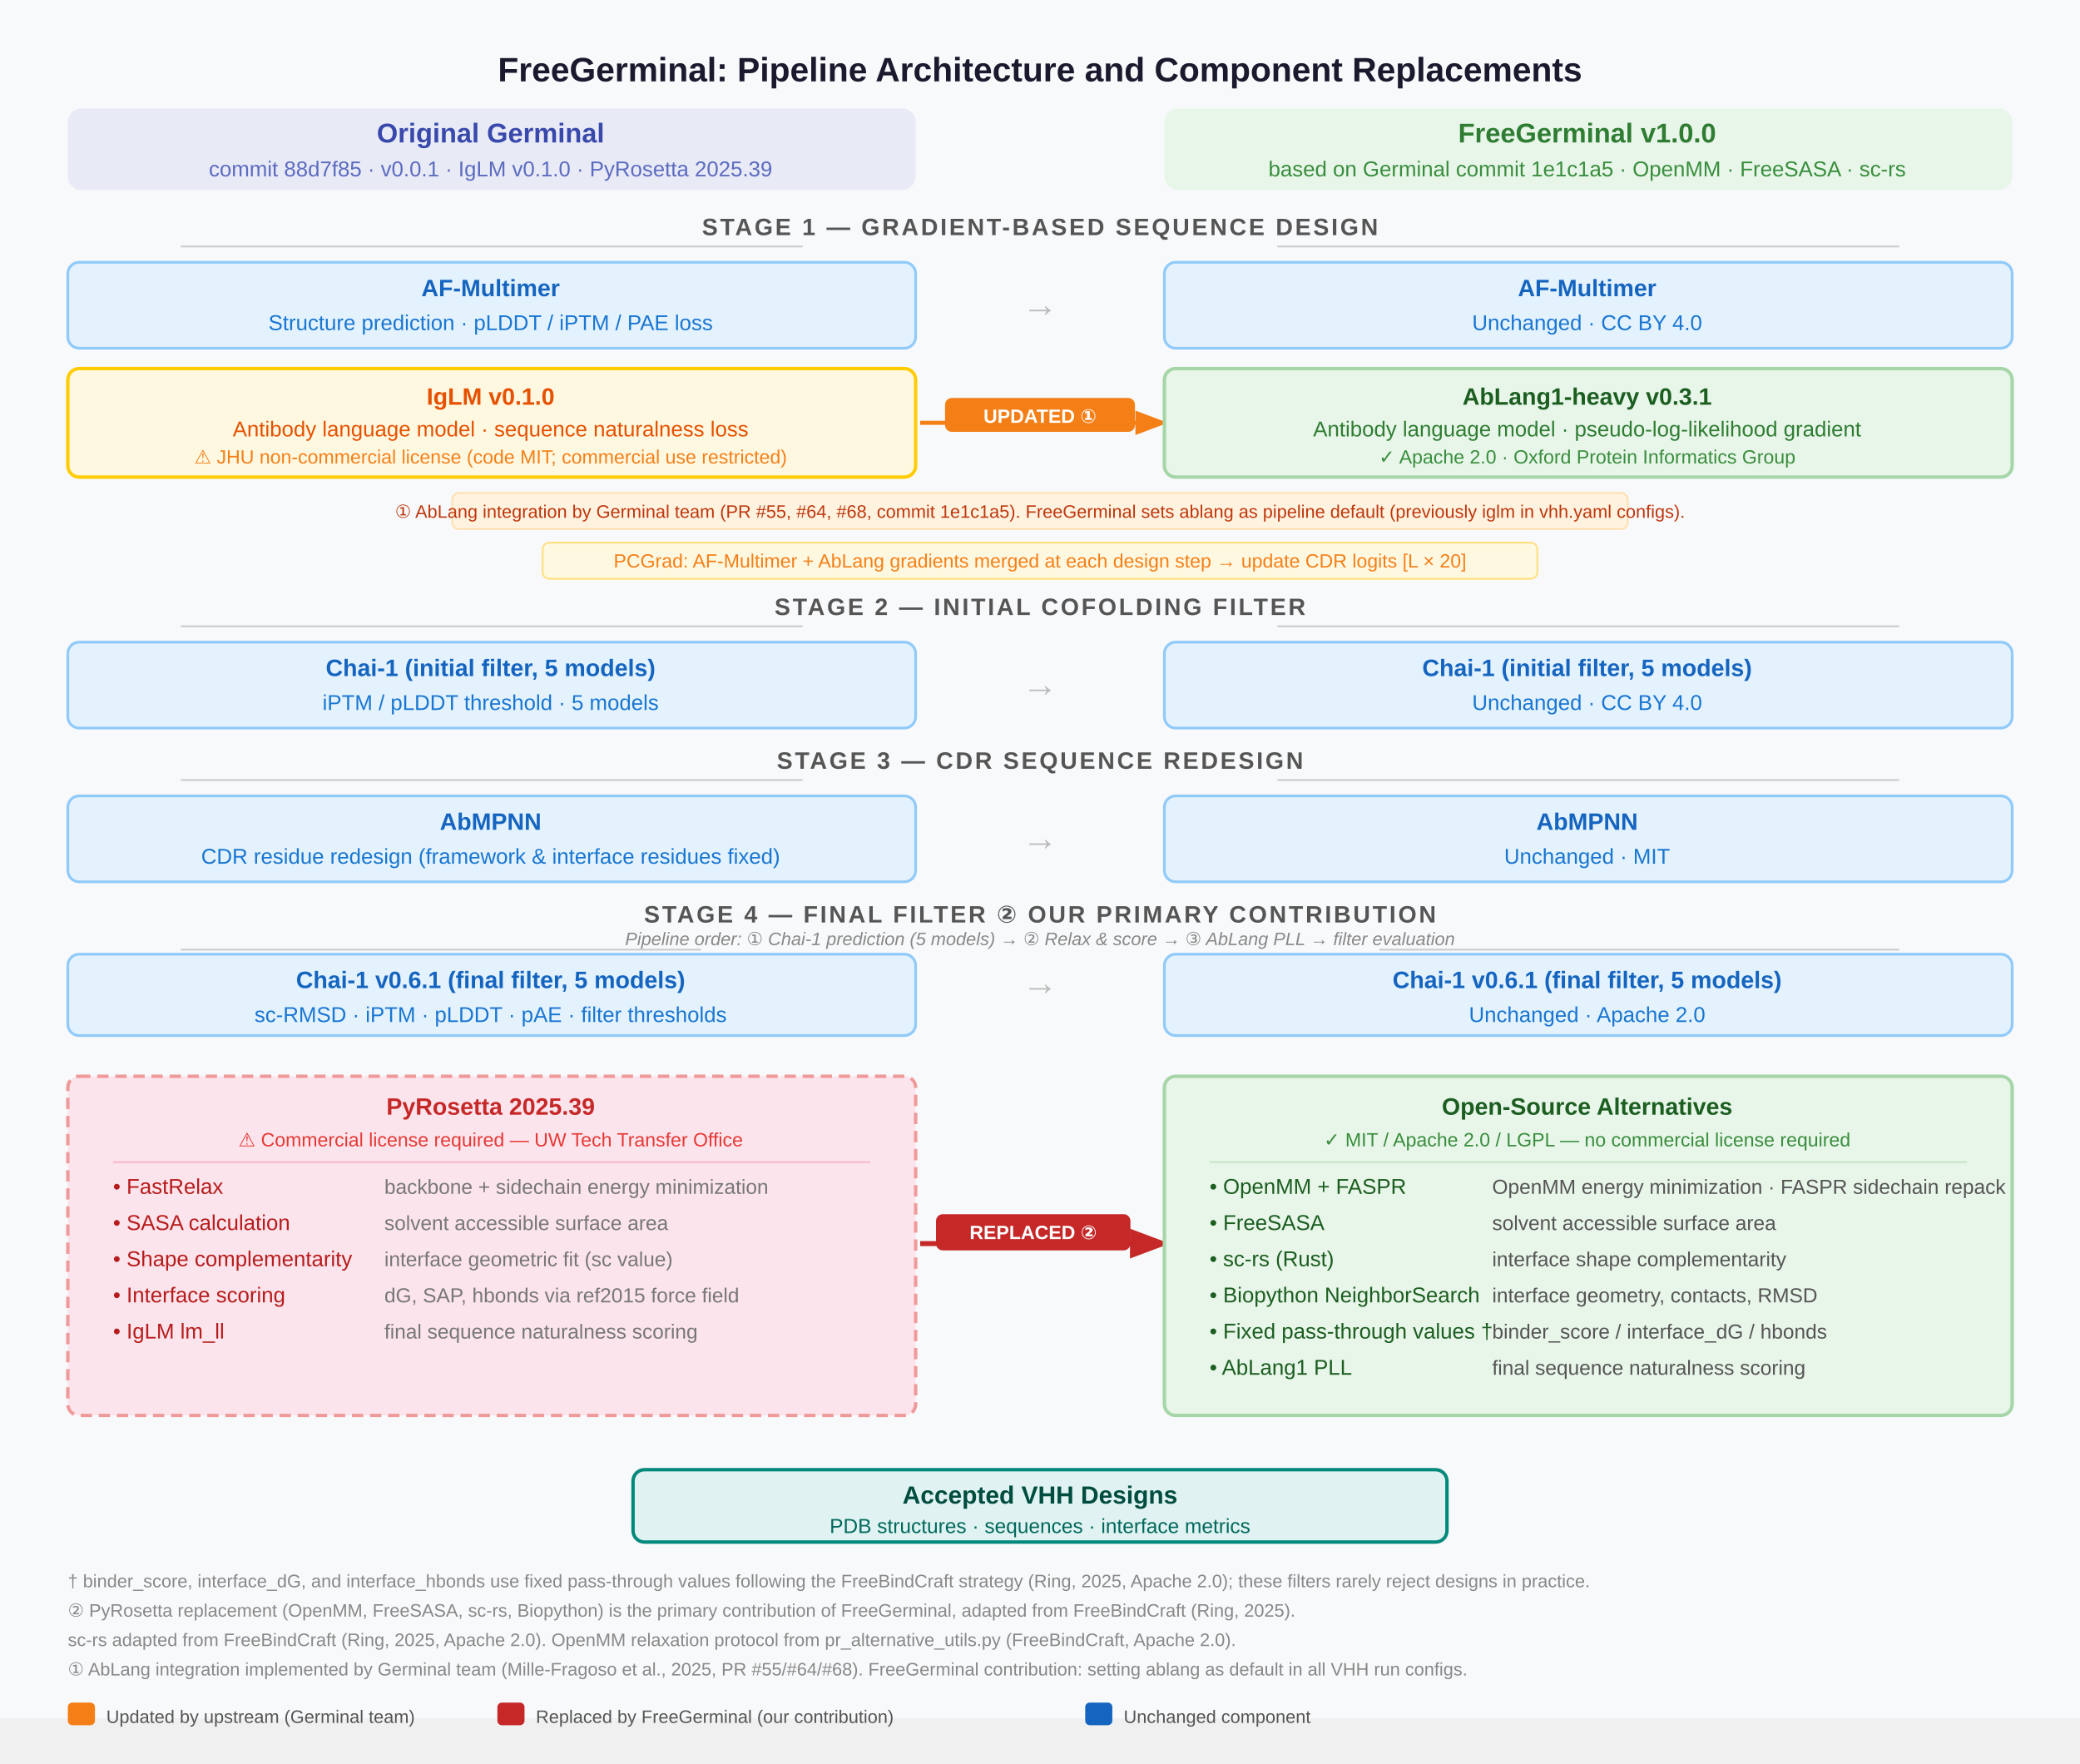
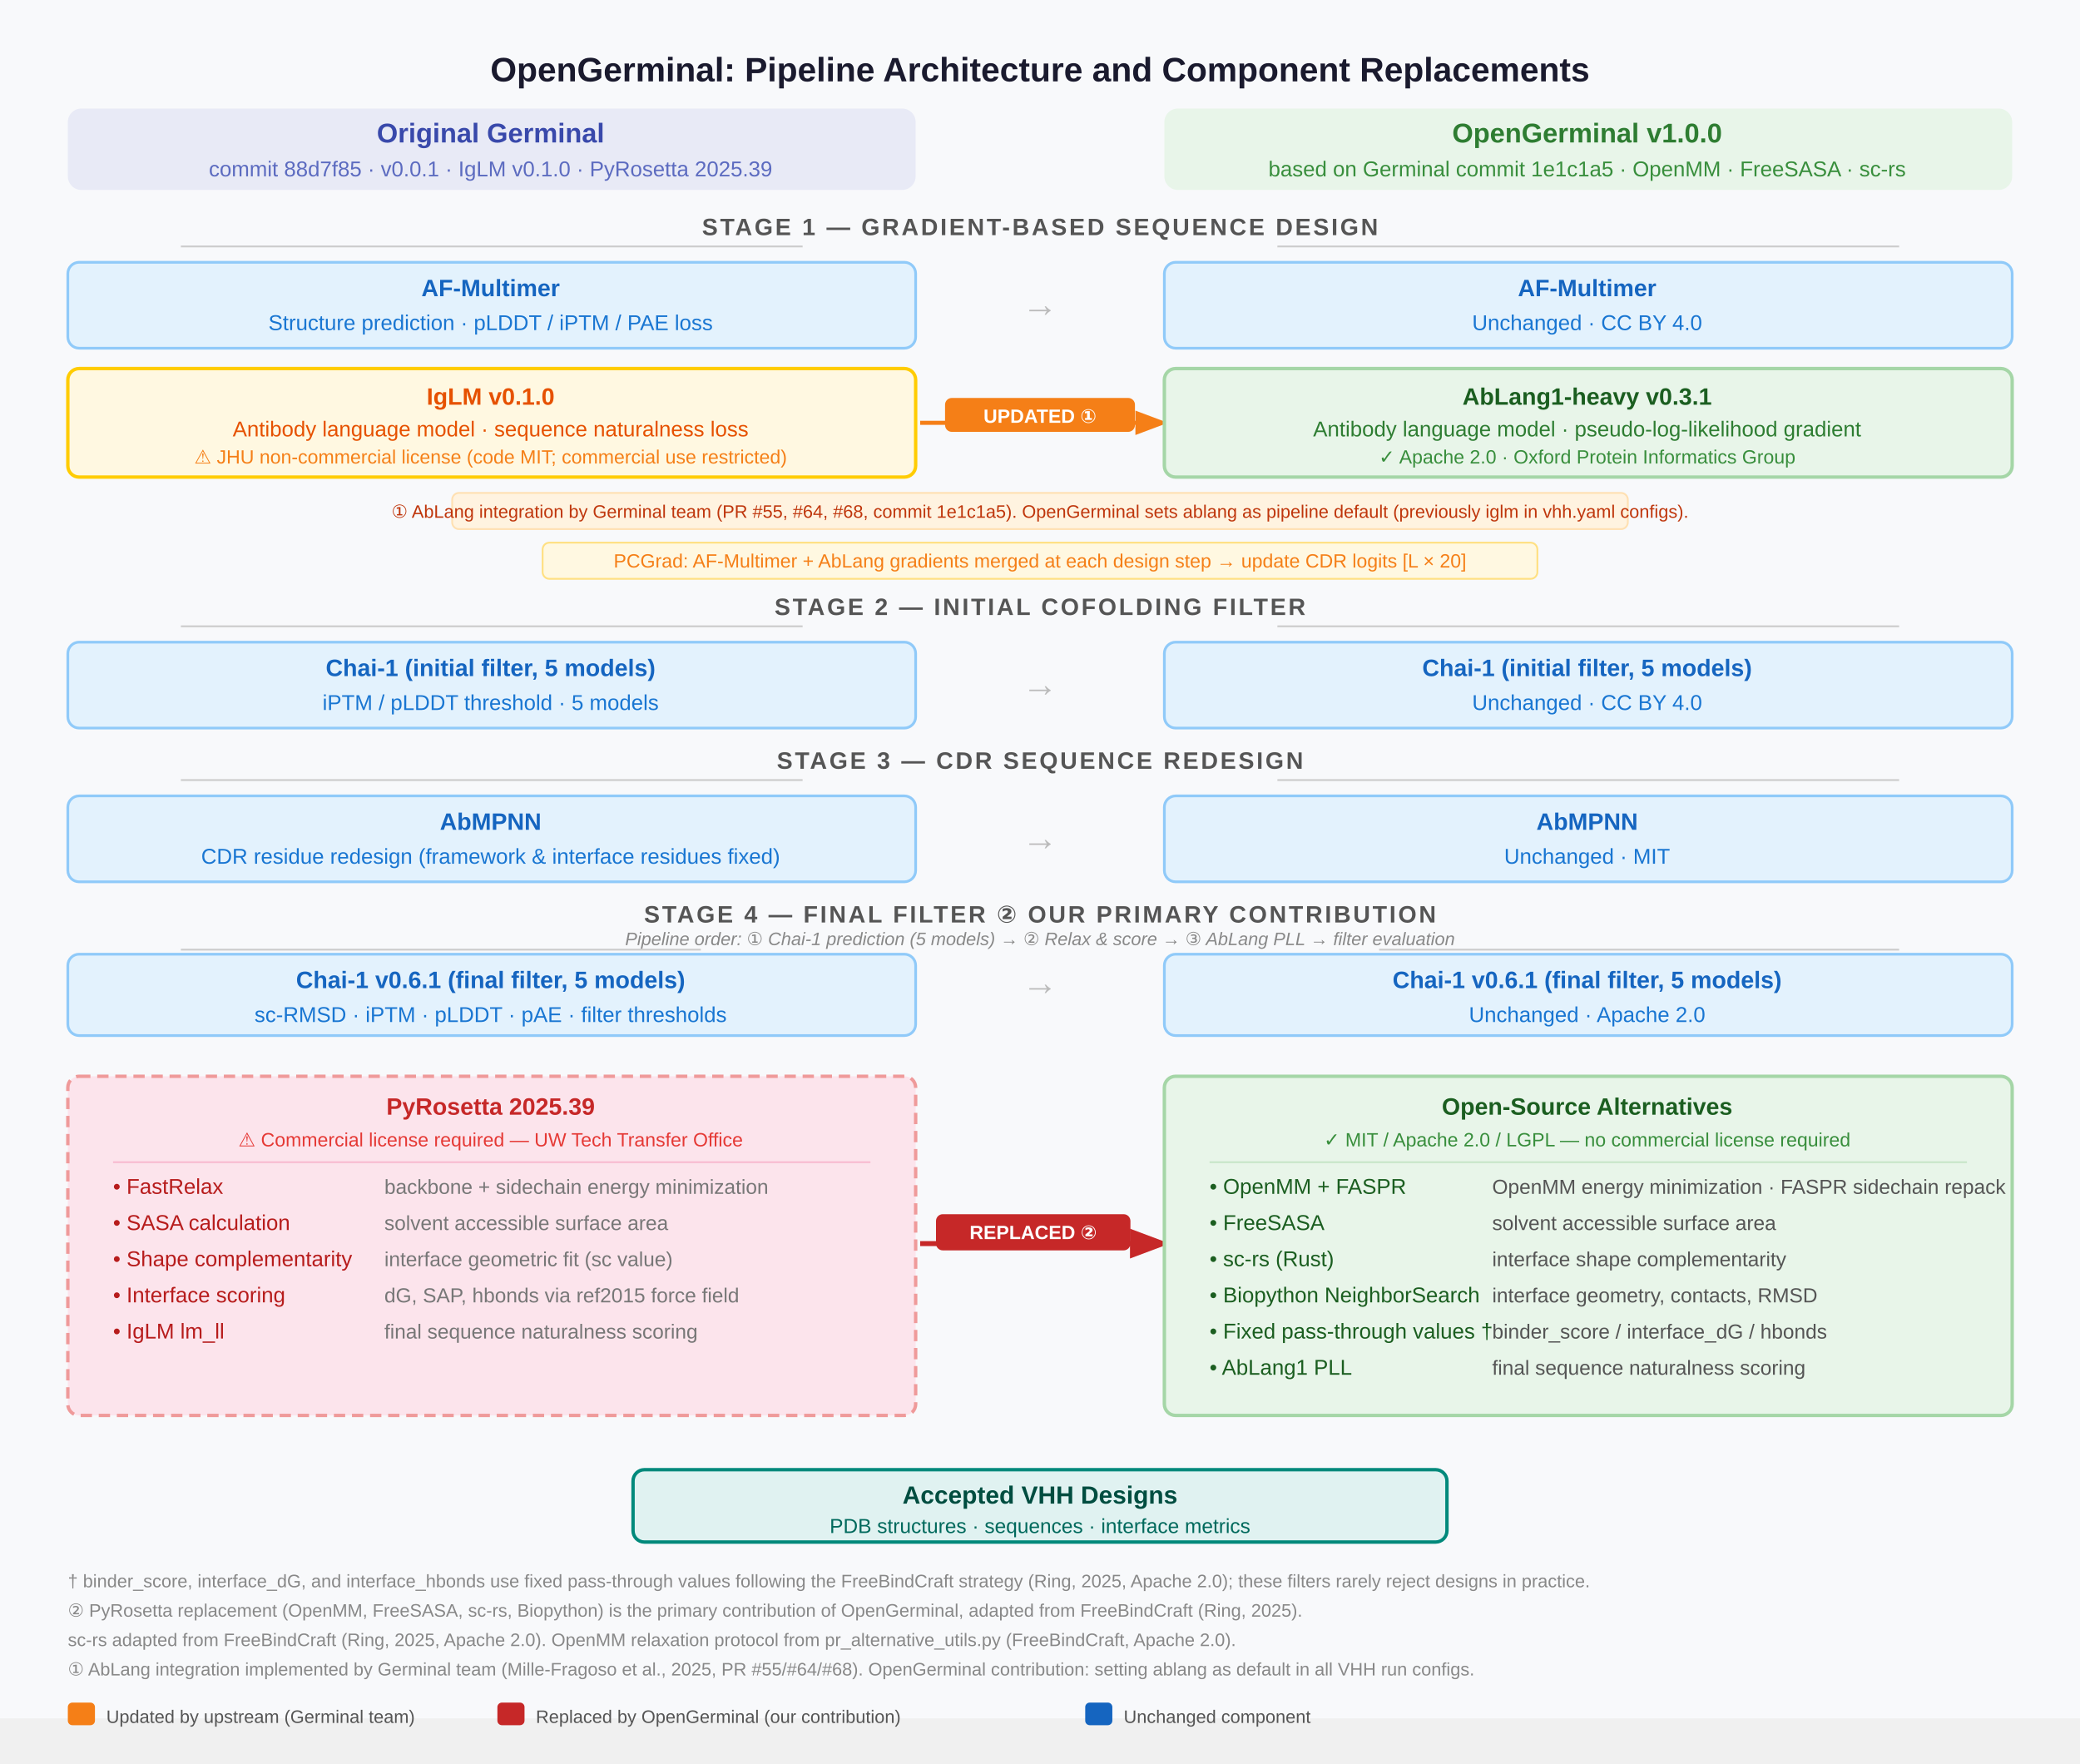
<svg xmlns="http://www.w3.org/2000/svg" viewBox="0 0 920 780" font-family="Helvetica Neue, Arial, sans-serif">
  <rect width="920" height="760" fill="#f8f9fb" />
-   <text x="460" y="36" text-anchor="middle" font-size="15" font-weight="bold" fill="#1a1a2e">FreeGerminal: Pipeline Architecture and Component Replacements</text>
+   <text x="460" y="36" text-anchor="middle" font-size="15" font-weight="bold" fill="#1a1a2e">OpenGerminal: Pipeline Architecture and Component Replacements</text>
  <rect x="30" y="48" width="375" height="36" rx="6" fill="#e8eaf6" />
  <text x="217" y="63" text-anchor="middle" font-size="12" font-weight="bold" fill="#3949ab">Original Germinal</text>
  <text x="217" y="78" text-anchor="middle" font-size="9.5" fill="#5c6bc0">commit 88d7f85 · v0.0.1 · IgLM v0.1.0 · PyRosetta 2025.39</text>
  <rect x="515" y="48" width="375" height="36" rx="6" fill="#e8f5e9" />
-   <text x="702" y="63" text-anchor="middle" font-size="12" font-weight="bold" fill="#2e7d32">FreeGerminal v1.0.0</text>
+   <text x="702" y="63" text-anchor="middle" font-size="12" font-weight="bold" fill="#2e7d32">OpenGerminal v1.0.0</text>
  <text x="702" y="78" text-anchor="middle" font-size="9.5" fill="#388e3c">based on Germinal commit 1e1c1a5 · OpenMM · FreeSASA · sc-rs</text>
  <text x="460" y="104" text-anchor="middle" font-size="10.5" font-weight="bold" fill="#555" letter-spacing="1">STAGE 1 — GRADIENT-BASED SEQUENCE DESIGN</text>
  <line x1="80" y1="109" x2="355" y2="109" stroke="#ccc" stroke-width="0.8" />
  <line x1="565" y1="109" x2="840" y2="109" stroke="#ccc" stroke-width="0.8" />
  <rect x="30" y="116" width="375" height="38" rx="5" fill="#e3f2fd" stroke="#90caf9" stroke-width="1.2" />
  <text x="217" y="131" text-anchor="middle" font-size="10.5" font-weight="bold" fill="#1565c0">AF-Multimer</text>
  <text x="217" y="146" text-anchor="middle" font-size="9.5" fill="#1976d2">Structure prediction · pLDDT / iPTM / PAE loss</text>
  <rect x="515" y="116" width="375" height="38" rx="5" fill="#e3f2fd" stroke="#90caf9" stroke-width="1.2" />
  <text x="702" y="131" text-anchor="middle" font-size="10.5" font-weight="bold" fill="#1565c0">AF-Multimer</text>
  <text x="702" y="146" text-anchor="middle" font-size="9.5" fill="#1976d2">Unchanged · CC BY 4.0</text>
  <text x="460" y="140" text-anchor="middle" font-size="16" fill="#bbb">→</text>
  <rect x="30" y="163" width="375" height="48" rx="5" fill="#fff8e1" stroke="#ffcc02" stroke-width="1.5" />
  <text x="217" y="179" text-anchor="middle" font-size="10.5" font-weight="bold" fill="#e65100">IgLM v0.1.0</text>
  <text x="217" y="193" text-anchor="middle" font-size="9.5" fill="#e65100">Antibody language model · sequence naturalness loss</text>
  <text x="217" y="205" text-anchor="middle" font-size="8.5" fill="#f57f17">⚠ JHU non-commercial license (code MIT; commercial use restricted)</text>
  <line x1="407" y1="187" x2="513" y2="187" stroke="#f57f17" stroke-width="1.8" marker-end="url(#arrowOrange)" />
  <rect x="418" y="176" width="84" height="15" rx="3" fill="#f57f17" />
  <text x="460" y="187" text-anchor="middle" font-size="8.5" fill="white" font-weight="bold">UPDATED ①</text>
  <rect x="515" y="163" width="375" height="48" rx="5" fill="#e8f5e9" stroke="#a5d6a7" stroke-width="1.5" />
  <text x="702" y="179" text-anchor="middle" font-size="10.5" font-weight="bold" fill="#1b5e20">AbLang1-heavy v0.3.1</text>
  <text x="702" y="193" text-anchor="middle" font-size="9.5" fill="#2e7d32">Antibody language model · pseudo-log-likelihood gradient</text>
  <text x="702" y="205" text-anchor="middle" font-size="8.5" fill="#388e3c">✓ Apache 2.0 · Oxford Protein Informatics Group</text>
  <rect x="200" y="218" width="520" height="16" rx="3" fill="#fff3e0" stroke="#ffe0b2" stroke-width="0.8" />
-   <text x="460" y="229" text-anchor="middle" font-size="8" fill="#bf360c">① AbLang integration by Germinal team (PR #55, #64, #68, commit 1e1c1a5). FreeGerminal sets ablang as pipeline default (previously iglm in vhh.yaml configs).</text>
+   <text x="460" y="229" text-anchor="middle" font-size="8" fill="#bf360c">① AbLang integration by Germinal team (PR #55, #64, #68, commit 1e1c1a5). OpenGerminal sets ablang as pipeline default (previously iglm in vhh.yaml configs).</text>
  <rect x="240" y="240" width="440" height="16" rx="3" fill="#fff8e1" stroke="#ffe082" stroke-width="0.8" />
  <text x="460" y="251" text-anchor="middle" font-size="8.5" fill="#f57f17">PCGrad: AF-Multimer + AbLang gradients merged at each design step → update CDR logits [L × 20]</text>
  <text x="460" y="272" text-anchor="middle" font-size="10.5" font-weight="bold" fill="#555" letter-spacing="1">STAGE 2 — INITIAL COFOLDING FILTER</text>
  <line x1="80" y1="277" x2="355" y2="277" stroke="#ccc" stroke-width="0.8" />
  <line x1="565" y1="277" x2="840" y2="277" stroke="#ccc" stroke-width="0.8" />
  <rect x="30" y="284" width="375" height="38" rx="5" fill="#e3f2fd" stroke="#90caf9" stroke-width="1.2" />
  <text x="217" y="299" text-anchor="middle" font-size="10.5" font-weight="bold" fill="#1565c0">Chai-1 (initial filter, 5 models)</text>
  <text x="217" y="314" text-anchor="middle" font-size="9.5" fill="#1976d2">iPTM / pLDDT threshold · 5 models</text>
  <rect x="515" y="284" width="375" height="38" rx="5" fill="#e3f2fd" stroke="#90caf9" stroke-width="1.2" />
  <text x="702" y="299" text-anchor="middle" font-size="10.5" font-weight="bold" fill="#1565c0">Chai-1 (initial filter, 5 models)</text>
  <text x="702" y="314" text-anchor="middle" font-size="9.5" fill="#1976d2">Unchanged · CC BY 4.0</text>
  <text x="460" y="308" text-anchor="middle" font-size="16" fill="#bbb">→</text>
  <text x="460" y="340" text-anchor="middle" font-size="10.5" font-weight="bold" fill="#555" letter-spacing="1">STAGE 3 — CDR SEQUENCE REDESIGN</text>
  <line x1="80" y1="345" x2="355" y2="345" stroke="#ccc" stroke-width="0.8" />
  <line x1="565" y1="345" x2="840" y2="345" stroke="#ccc" stroke-width="0.8" />
  <rect x="30" y="352" width="375" height="38" rx="5" fill="#e3f2fd" stroke="#90caf9" stroke-width="1.2" />
  <text x="217" y="367" text-anchor="middle" font-size="10.5" font-weight="bold" fill="#1565c0">AbMPNN</text>
  <text x="217" y="382" text-anchor="middle" font-size="9.5" fill="#1976d2">CDR residue redesign (framework &amp; interface residues fixed)</text>
  <rect x="515" y="352" width="375" height="38" rx="5" fill="#e3f2fd" stroke="#90caf9" stroke-width="1.2" />
  <text x="702" y="367" text-anchor="middle" font-size="10.5" font-weight="bold" fill="#1565c0">AbMPNN</text>
  <text x="702" y="382" text-anchor="middle" font-size="9.5" fill="#1976d2">Unchanged · MIT</text>
  <text x="460" y="376" text-anchor="middle" font-size="16" fill="#bbb">→</text>
  <text x="460" y="408" text-anchor="middle" font-size="10.5" font-weight="bold" fill="#555" letter-spacing="1">STAGE 4 — FINAL FILTER  ② OUR PRIMARY CONTRIBUTION</text>
  <text x="460" y="418" text-anchor="middle" font-size="8" fill="#888" font-style="italic">Pipeline order: ① Chai-1 prediction (5 models) → ② Relax &amp; score → ③ AbLang PLL → filter evaluation</text>
  <line x1="80" y1="420" x2="310" y2="420" stroke="#ccc" stroke-width="0.8" />
  <line x1="610" y1="420" x2="840" y2="420" stroke="#ccc" stroke-width="0.8" />
  <rect x="30" y="476" width="375" height="150" rx="5" fill="#fce4ec" stroke="#ef9a9a" stroke-width="1.5" stroke-dasharray="5,3" />
  <text x="217" y="493" text-anchor="middle" font-size="10.5" font-weight="bold" fill="#c62828">PyRosetta 2025.39</text>
  <text x="217" y="507" text-anchor="middle" font-size="8.5" fill="#e53935">⚠ Commercial license required — UW Tech Transfer Office</text>
  <line x1="50" y1="514" x2="385" y2="514" stroke="#f8bbd0" stroke-width="0.8" />
  <text x="50" y="528" font-size="9.5" fill="#b71c1c">• FastRelax</text>
  <text x="170" y="528" font-size="9" fill="#777">backbone + sidechain energy minimization</text>
  <text x="50" y="544" font-size="9.5" fill="#b71c1c">• SASA calculation</text>
  <text x="170" y="544" font-size="9" fill="#777">solvent accessible surface area</text>
  <text x="50" y="560" font-size="9.5" fill="#b71c1c">• Shape complementarity</text>
  <text x="170" y="560" font-size="9" fill="#777">interface geometric fit (sc value)</text>
  <text x="50" y="576" font-size="9.5" fill="#b71c1c">• Interface scoring</text>
  <text x="170" y="576" font-size="9" fill="#777">dG, SAP, hbonds via ref2015 force field</text>
  <text x="50" y="592" font-size="9.5" fill="#b71c1c">• IgLM lm_ll</text>
  <text x="170" y="592" font-size="9" fill="#777">final sequence naturalness scoring</text>
  <line x1="407" y1="550" x2="513" y2="550" stroke="#c62828" stroke-width="2.2" marker-end="url(#arrowRed)" />
  <rect x="414" y="537" width="86" height="16" rx="3" fill="#c62828" />
  <text x="457" y="548" text-anchor="middle" font-size="8.5" fill="white" font-weight="bold">REPLACED ②</text>
  <rect x="515" y="476" width="375" height="150" rx="5" fill="#e8f5e9" stroke="#a5d6a7" stroke-width="1.5" />
  <text x="702" y="493" text-anchor="middle" font-size="10.5" font-weight="bold" fill="#1b5e20">Open-Source Alternatives</text>
  <text x="702" y="507" text-anchor="middle" font-size="8.5" fill="#388e3c">✓ MIT / Apache 2.0 / LGPL — no commercial license required</text>
  <line x1="535" y1="514" x2="870" y2="514" stroke="#c8e6c9" stroke-width="0.8" />
  <text x="535" y="528" font-size="9.5" fill="#1b5e20">• OpenMM + FASPR</text>
  <text x="660" y="528" font-size="9" fill="#555">OpenMM energy minimization · FASPR sidechain repack</text>
  <text x="535" y="544" font-size="9.5" fill="#1b5e20">• FreeSASA</text>
  <text x="660" y="544" font-size="9" fill="#555">solvent accessible surface area</text>
  <text x="535" y="560" font-size="9.5" fill="#1b5e20">• sc-rs (Rust)</text>
  <text x="660" y="560" font-size="9" fill="#555">interface shape complementarity</text>
  <text x="535" y="576" font-size="9.5" fill="#1b5e20">• Biopython NeighborSearch</text>
  <text x="660" y="576" font-size="9" fill="#555">interface geometry, contacts, RMSD</text>
  <text x="535" y="592" font-size="9.5" fill="#1b5e20">• Fixed pass-through values †</text>
  <text x="660" y="592" font-size="9" fill="#555">binder_score / interface_dG / hbonds</text>
  <text x="535" y="608" font-size="9.5" fill="#1b5e20">• AbLang1 PLL</text>
  <text x="660" y="608" font-size="9" fill="#555">final sequence naturalness scoring</text>
  <rect x="30" y="422" width="375" height="36" rx="5" fill="#e3f2fd" stroke="#90caf9" stroke-width="1.2" />
  <text x="217" y="437" text-anchor="middle" font-size="10.5" font-weight="bold" fill="#1565c0">Chai-1 v0.6.1 (final filter, 5 models)</text>
  <text x="217" y="452" text-anchor="middle" font-size="9.5" fill="#1976d2">sc-RMSD · iPTM · pLDDT · pAE · filter thresholds</text>
  <rect x="515" y="422" width="375" height="36" rx="5" fill="#e3f2fd" stroke="#90caf9" stroke-width="1.2" />
  <text x="702" y="437" text-anchor="middle" font-size="10.5" font-weight="bold" fill="#1565c0">Chai-1 v0.6.1 (final filter, 5 models)</text>
  <text x="702" y="452" text-anchor="middle" font-size="9.5" fill="#1976d2">Unchanged · Apache 2.0</text>
  <text x="460" y="440" text-anchor="middle" font-size="16" fill="#bbb">→</text>
  <rect x="280" y="650" width="360" height="32" rx="5" fill="#e0f2f1" stroke="#00897b" stroke-width="1.5" />
  <text x="460" y="665" text-anchor="middle" font-size="11" font-weight="bold" fill="#004d40">Accepted VHH Designs</text>
  <text x="460" y="678" text-anchor="middle" font-size="9" fill="#00695c">PDB structures · sequences · interface metrics</text>
  <text x="30" y="702" font-size="8" fill="#888">† binder_score, interface_dG, and interface_hbonds use fixed pass-through values following the FreeBindCraft strategy (Ring, 2025, Apache 2.0); these filters rarely reject designs in practice.</text>
-   <text x="30" y="715" font-size="8" fill="#888">② PyRosetta replacement (OpenMM, FreeSASA, sc-rs, Biopython) is the primary contribution of FreeGerminal, adapted from FreeBindCraft (Ring, 2025).</text>
+   <text x="30" y="715" font-size="8" fill="#888">② PyRosetta replacement (OpenMM, FreeSASA, sc-rs, Biopython) is the primary contribution of OpenGerminal, adapted from FreeBindCraft (Ring, 2025).</text>
  <text x="30" y="728" font-size="8" fill="#888">sc-rs adapted from FreeBindCraft (Ring, 2025, Apache 2.0). OpenMM relaxation protocol from pr_alternative_utils.py (FreeBindCraft, Apache 2.0).</text>
-   <text x="30" y="741" font-size="8" fill="#888">① AbLang integration implemented by Germinal team (Mille-Fragoso et al., 2025, PR #55/#64/#68). FreeGerminal contribution: setting ablang as default in all VHH run configs.</text>
+   <text x="30" y="741" font-size="8" fill="#888">① AbLang integration implemented by Germinal team (Mille-Fragoso et al., 2025, PR #55/#64/#68). OpenGerminal contribution: setting ablang as default in all VHH run configs.</text>
  <rect x="30" y="753" width="12" height="10" rx="2" fill="#f57f17" />
  <text x="47" y="762" font-size="8" fill="#555">Updated by upstream (Germinal team)</text>
  <rect x="220" y="753" width="12" height="10" rx="2" fill="#c62828" />
-   <text x="237" y="762" font-size="8" fill="#555">Replaced by FreeGerminal (our contribution)</text>
+   <text x="237" y="762" font-size="8" fill="#555">Replaced by OpenGerminal (our contribution)</text>
  <rect x="480" y="753" width="12" height="10" rx="2" fill="#1565c0" />
  <text x="497" y="762" font-size="8" fill="#555">Unchanged component</text>
  <defs>
    <marker id="arrowDown" markerWidth="8" markerHeight="8" refX="4" refY="6" orient="auto">
      <path d="M1,0 L4,6 L7,0" fill="none" stroke="#90caf9" stroke-width="1.5" />
    </marker>
    <marker id="arrowRed" markerWidth="8" markerHeight="8" refX="6" refY="3" orient="auto">
      <path d="M0,0 L0,6 L8,3 z" fill="#c62828" />
    </marker>
    <marker id="arrowOrange" markerWidth="8" markerHeight="8" refX="6" refY="3" orient="auto">
      <path d="M0,0 L0,6 L8,3 z" fill="#f57f17" />
    </marker>
  </defs>
</svg>
